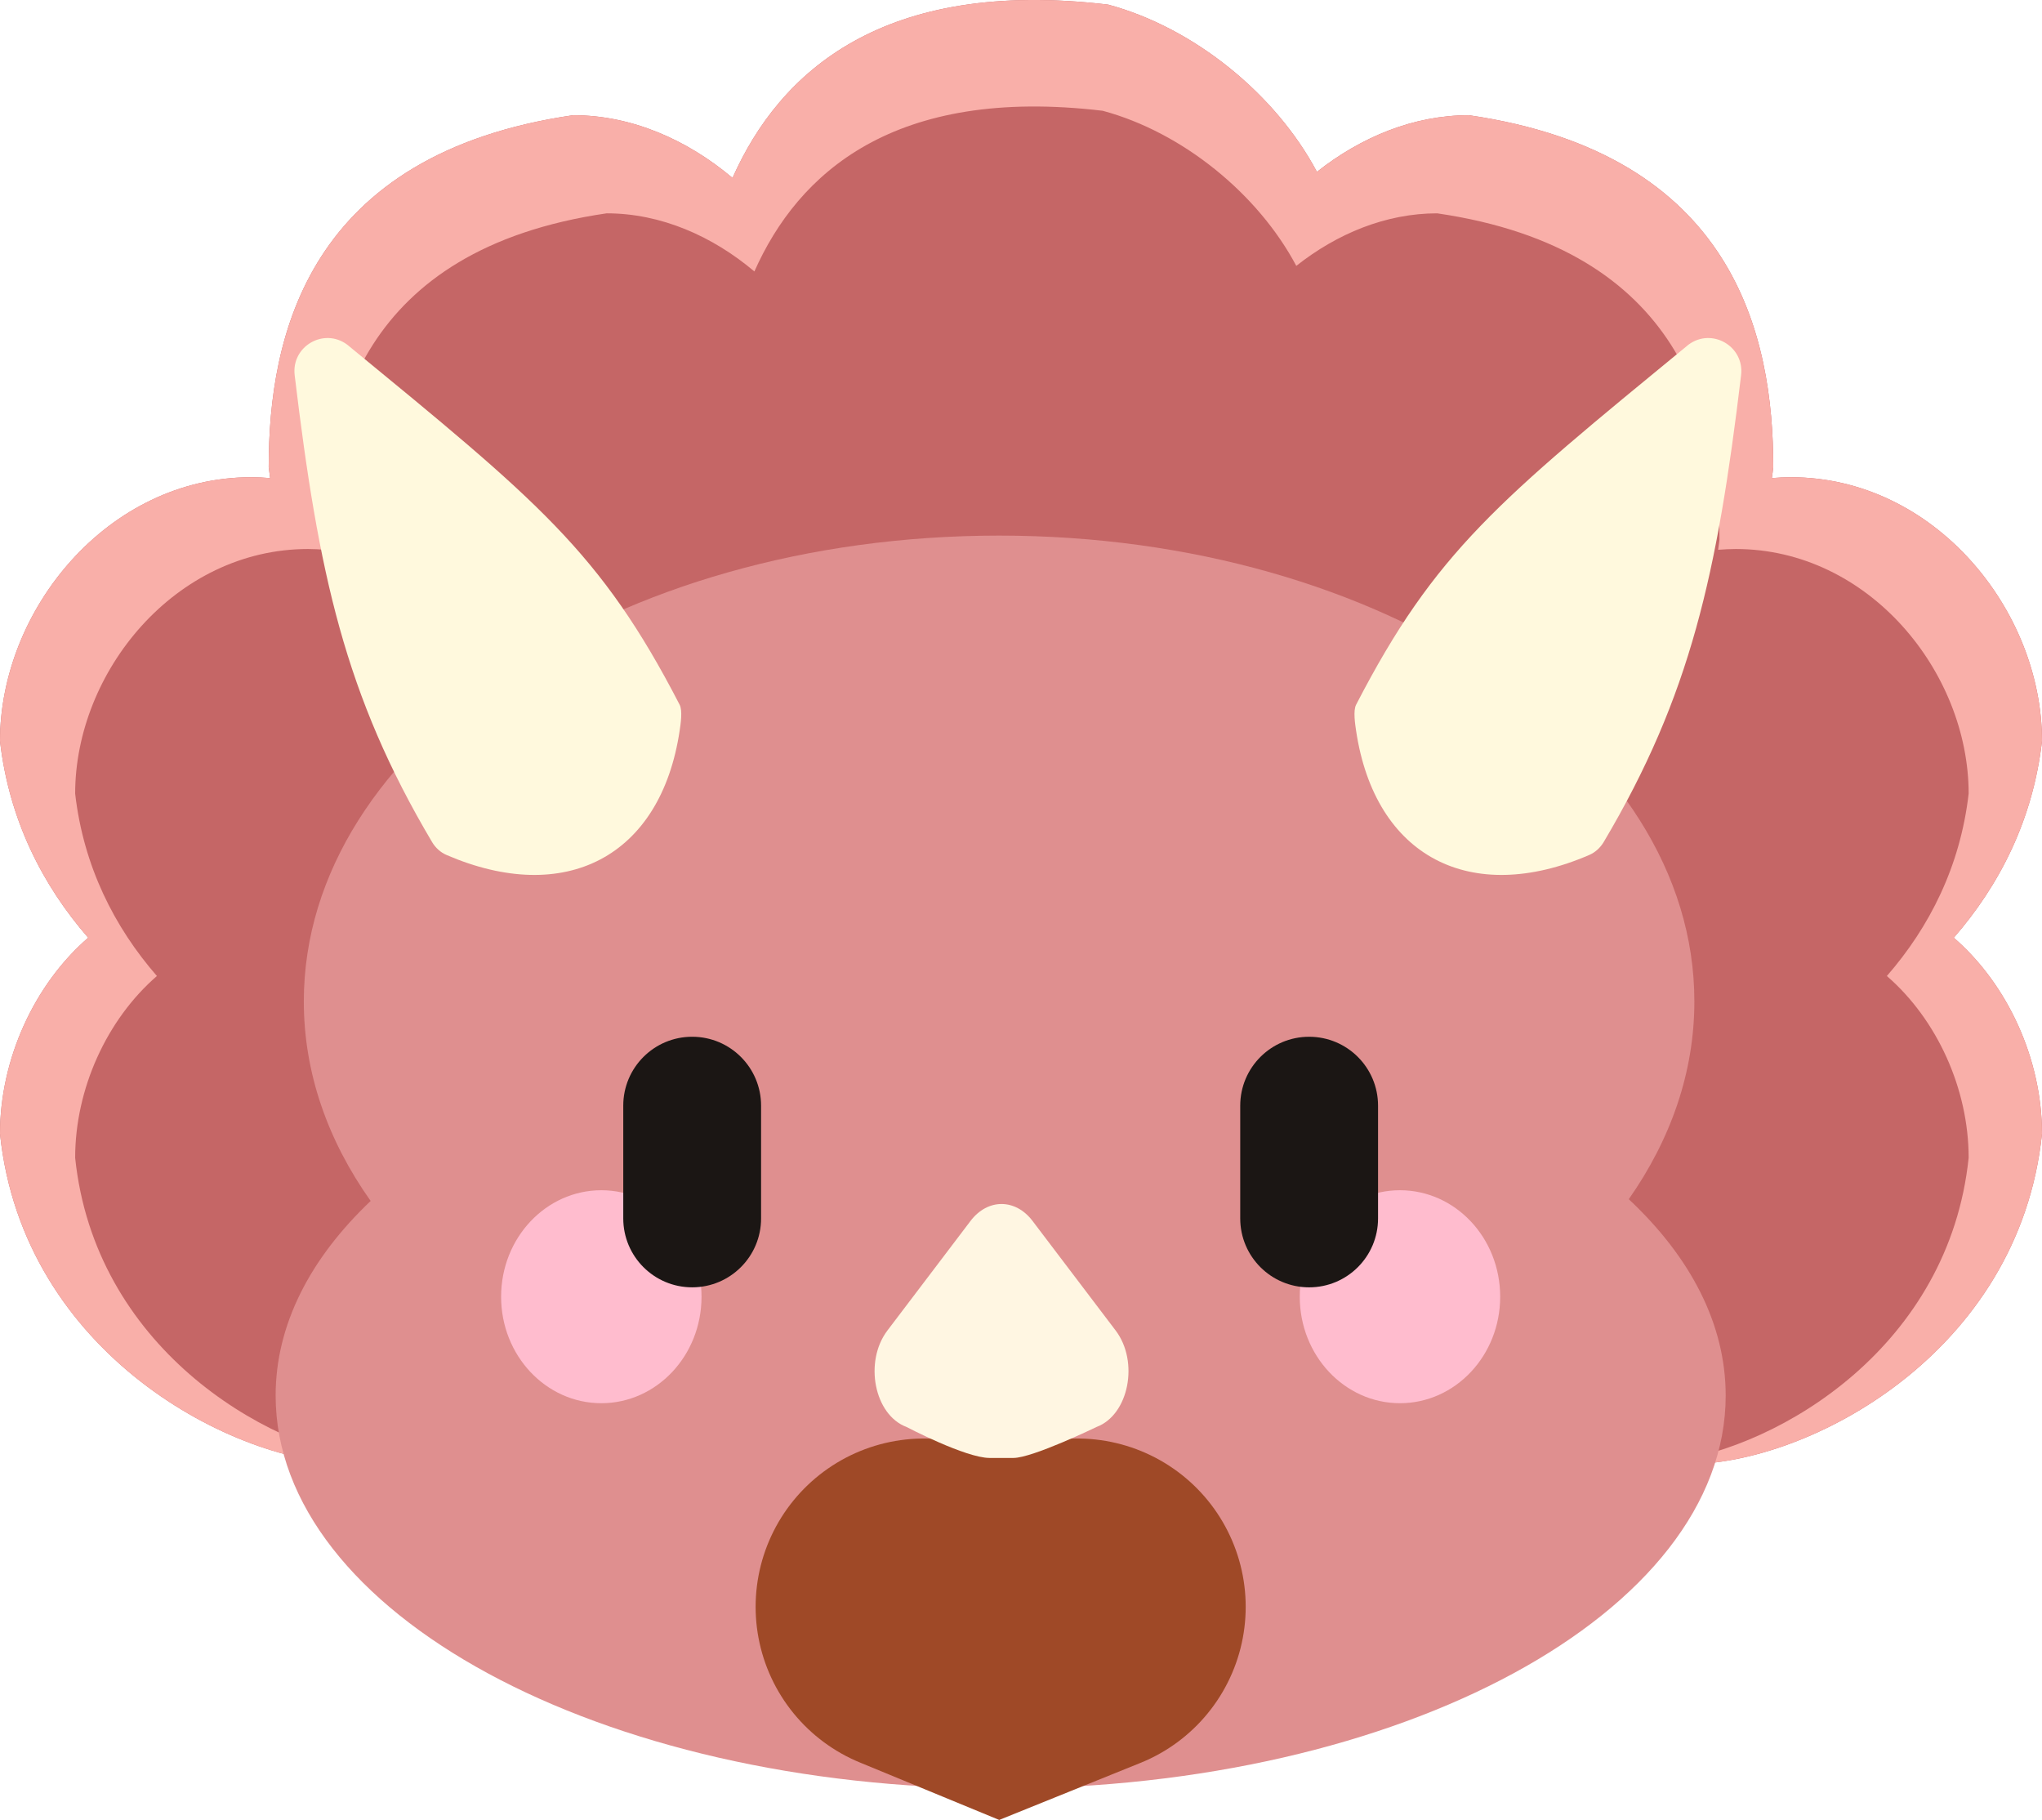
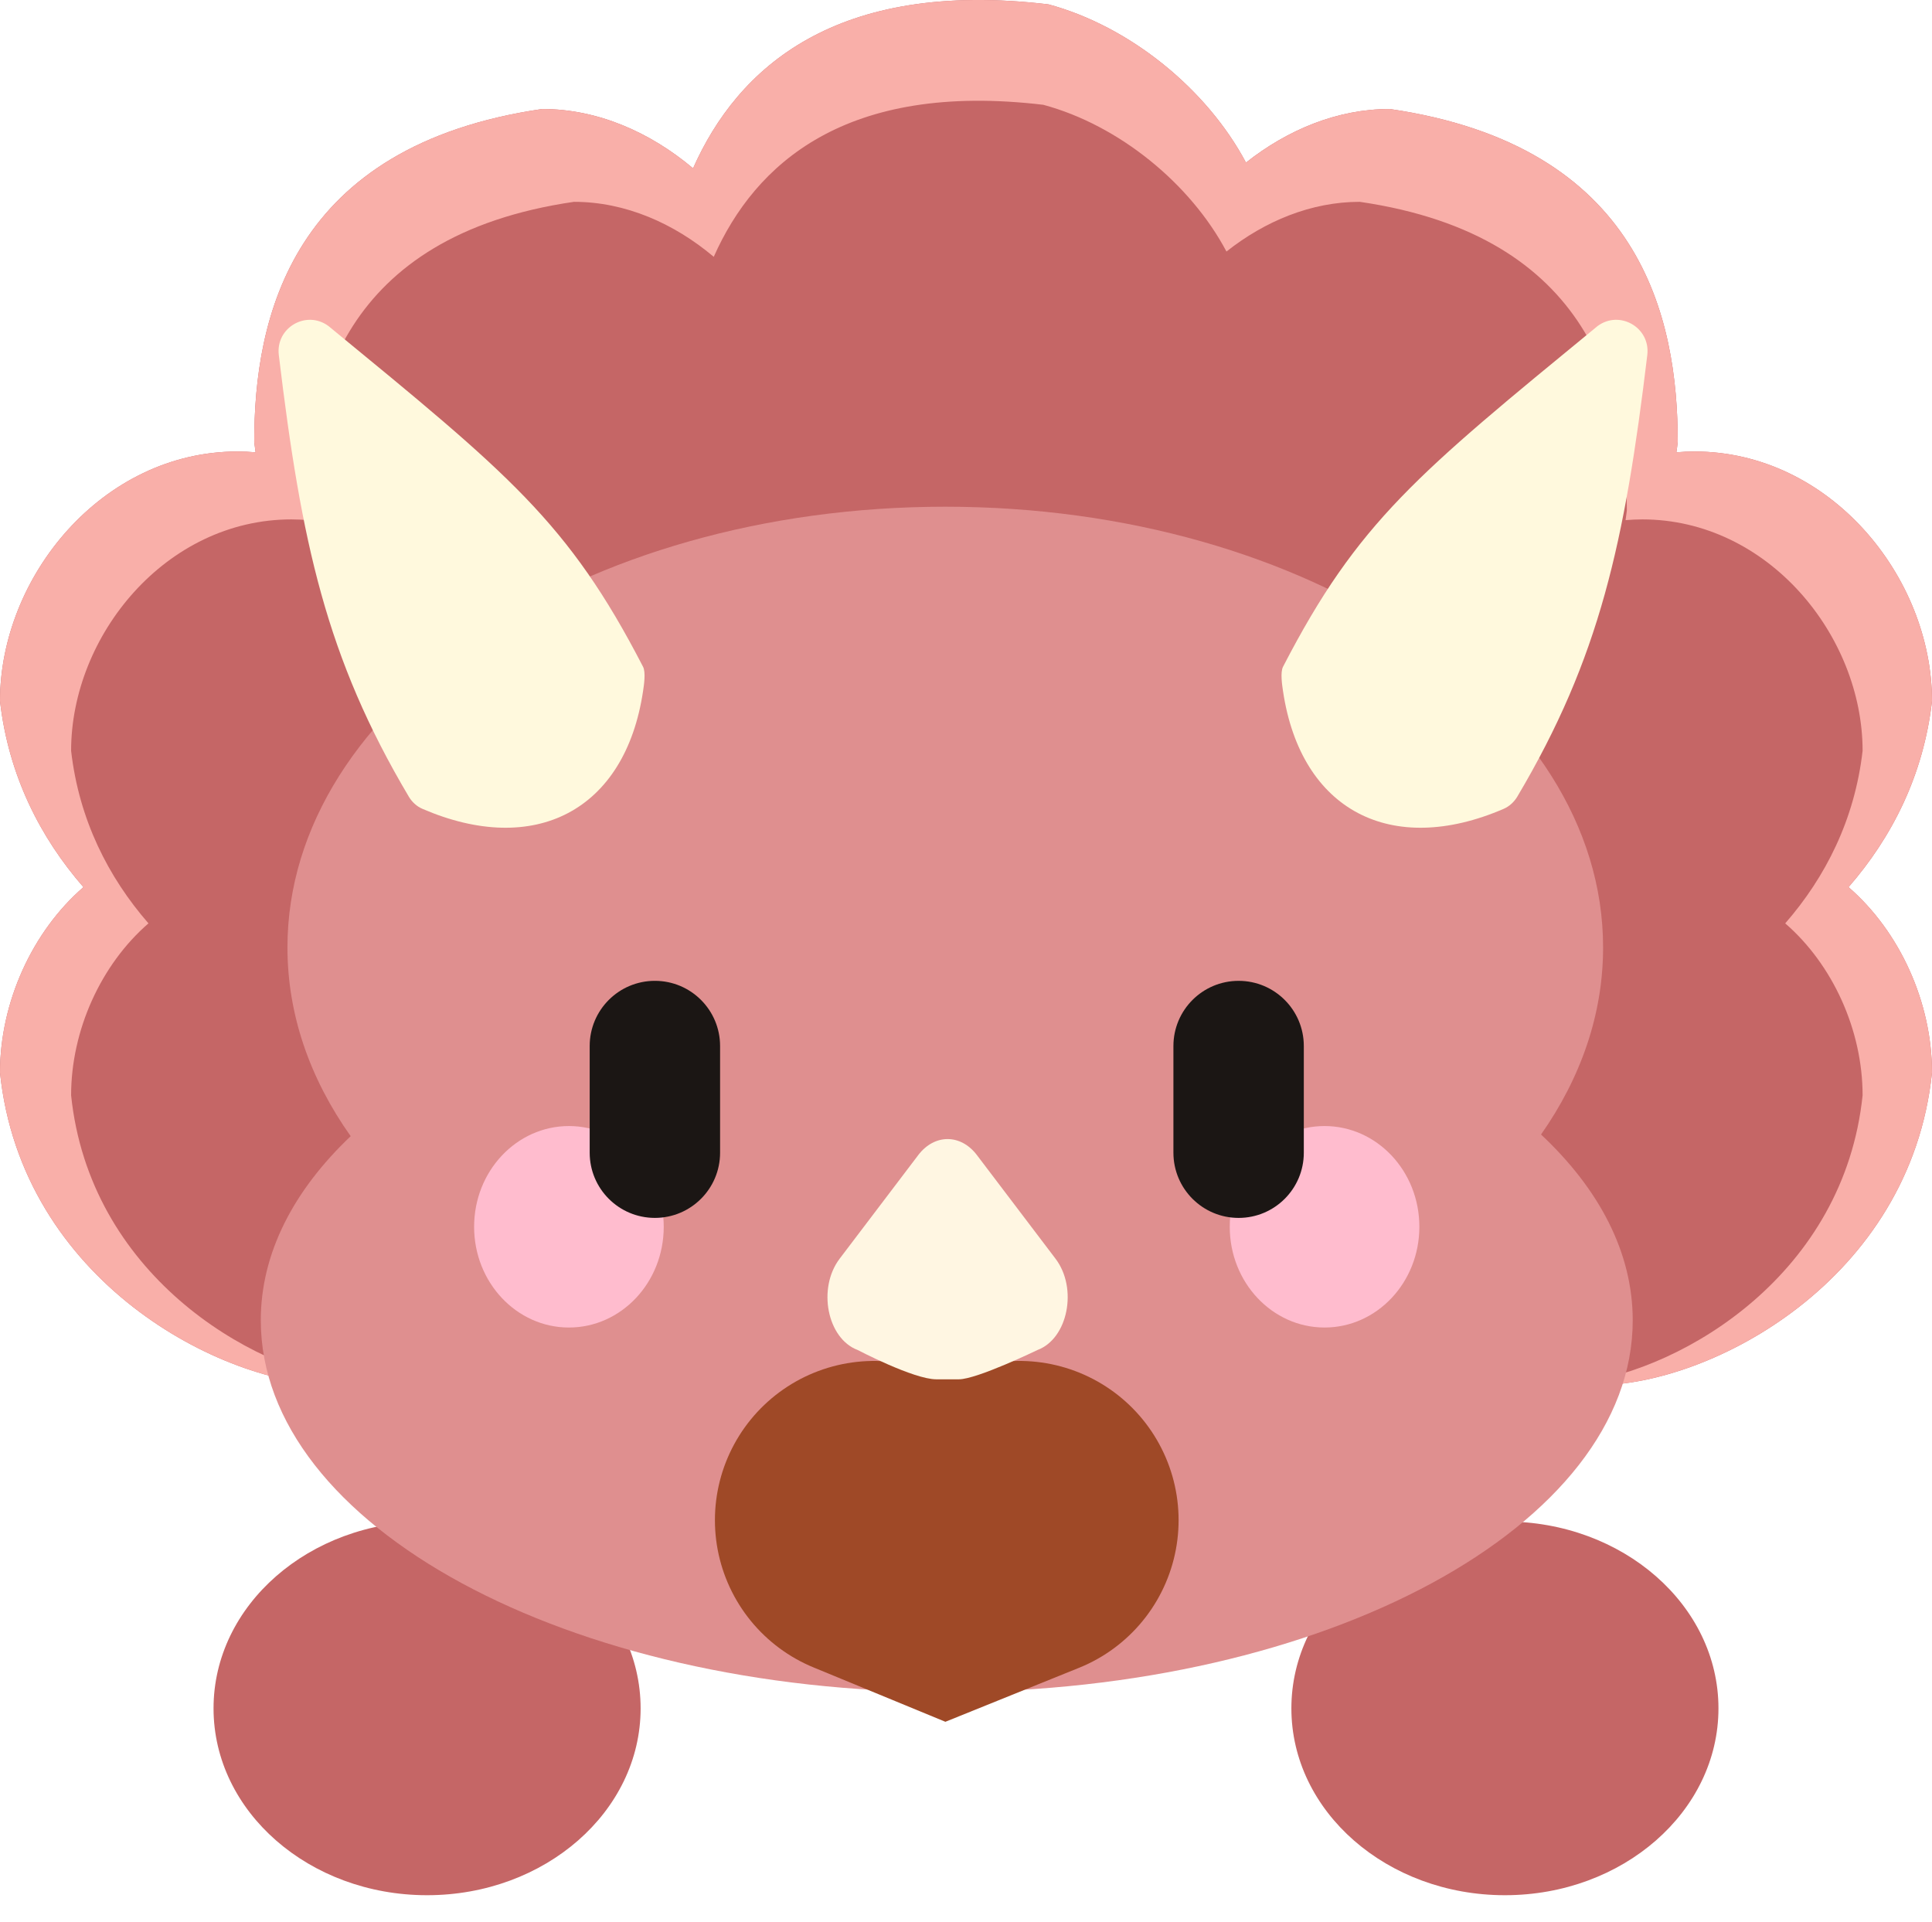
- <svg xmlns="http://www.w3.org/2000/svg" preserveAspectRatio="none" overflow="visible" style="display: block;" width="72.38" height="64.503" viewBox="0 0 72.38 64.503" fill="none">
+ <svg xmlns="http://www.w3.org/2000/svg" preserveAspectRatio="none" overflow="visible" style="display: block;" width="72.38" height="72" viewBox="0 0 72.38 72" fill="none">
  <g id="Group 633315">
+     <ellipse id="Hand_left" cx="16" cy="64" rx="8" ry="7" fill="#C56666" />
+     <ellipse id="Hand_right" cx="56.38" cy="64" rx="8" ry="7" fill="#C56666" />
    <path id="Union" d="M25.965 6.306C27.634 2.545 31.299 -0.785 39.279 0.163C42.334 0.986 45.221 3.345 46.679 6.091C48.23 4.865 50.097 4.083 52.065 4.083C61.487 5.458 62.855 11.911 62.855 16.558C62.841 16.688 62.823 16.817 62.804 16.945C63.027 16.926 63.252 16.914 63.477 16.914C68.56 16.915 72.38 21.616 72.38 26.263C72.062 29.045 70.878 31.369 69.253 33.235C71.172 34.896 72.38 37.549 72.38 40.184C71.569 47.974 64.096 51.895 59.815 51.895C55.535 51.895 56.877 44.486 56.877 40.184C56.877 39.75 56.916 39.315 56.988 38.885C52.481 38.395 53.973 30.759 53.973 26.263C53.973 26.218 53.975 26.174 53.976 26.129C51.592 26.903 49.173 27.199 47.33 27.199C44.326 27.199 43.207 24.192 42.794 20.772C40.674 23.738 38.142 25.955 35.768 25.316C33.788 24.782 31.491 23.293 29.535 21.155C29.085 24.413 27.941 27.199 25.05 27.199C23.207 27.199 20.787 26.904 18.403 26.129C18.404 26.174 18.407 26.218 18.407 26.263C18.407 30.759 19.899 38.396 15.391 38.885C15.463 39.316 15.503 39.75 15.503 40.184C15.503 44.486 16.845 51.895 12.565 51.895C8.284 51.895 0.811 47.974 0 40.184C0 37.549 1.208 34.896 3.126 33.235C1.501 31.369 0.318 29.044 0 26.263C0 21.616 3.82 16.915 8.902 16.914C9.128 16.914 9.352 16.926 9.575 16.945C9.556 16.817 9.539 16.688 9.524 16.558C9.524 11.911 10.893 5.458 20.315 4.083C22.395 4.083 24.364 4.957 25.965 6.306Z" fill="#C56666" />
    <path id="Subtract" d="M25.965 6.306C27.634 2.545 31.299 -0.785 39.279 0.163C42.335 0.986 45.222 3.346 46.68 6.092C48.231 4.866 50.097 4.083 52.065 4.083C61.487 5.458 62.855 11.912 62.855 16.559C62.841 16.689 62.823 16.817 62.804 16.944C63.027 16.926 63.252 16.914 63.477 16.914C68.56 16.914 72.38 21.616 72.38 26.263C72.062 29.044 70.878 31.369 69.253 33.234C71.172 34.896 72.38 37.549 72.38 40.184C71.569 47.974 64.096 51.895 59.815 51.895C59.57 51.895 59.343 51.869 59.134 51.822C63.168 51.288 69.089 47.681 69.78 41.035C69.78 38.592 68.66 36.133 66.881 34.592C68.388 32.862 69.485 30.706 69.78 28.127C69.78 23.819 66.239 19.458 61.525 19.458C61.316 19.458 61.107 19.47 60.9 19.486C60.918 19.368 60.934 19.249 60.948 19.128C60.948 14.819 59.679 8.835 50.941 7.561C49.117 7.561 47.386 8.286 45.948 9.423C44.597 6.877 41.92 4.689 39.087 3.926C31.687 3.047 28.288 6.134 26.74 9.621C25.256 8.37 23.431 7.561 21.503 7.561C12.765 8.835 11.496 14.819 11.496 19.128C11.51 19.249 11.525 19.368 11.543 19.486C11.337 19.47 11.129 19.458 10.92 19.458C6.207 19.458 2.664 23.818 2.664 28.127C2.959 30.706 4.056 32.862 5.562 34.592C3.784 36.133 2.664 38.592 2.664 41.035C3.353 47.659 9.238 51.263 13.271 51.816C13.054 51.867 12.819 51.895 12.565 51.895C8.284 51.895 0.811 47.974 0 40.184C3.81326e-05 37.549 1.208 34.896 3.126 33.234C1.501 31.369 0.318 29.044 0 26.263C6.83975e-05 21.616 3.82 16.914 8.902 16.914C9.128 16.914 9.352 16.926 9.575 16.944C9.556 16.817 9.539 16.689 9.524 16.559C9.524 11.912 10.893 5.458 20.315 4.083C22.395 4.083 24.364 4.957 25.965 6.306Z" fill="#F9AFA9" />
    <path id="Union_2" d="M35.413 18.983C49.024 18.983 60.058 26.375 60.058 35.493C60.058 37.999 59.224 40.375 57.733 42.502C59.918 44.55 61.168 46.927 61.168 49.462C61.168 57.154 49.662 63.388 35.469 63.388C21.276 63.388 9.77 57.154 9.77 49.462C9.77 46.953 10.995 44.599 13.138 42.565C11.619 40.422 10.769 38.024 10.769 35.493C10.769 26.375 21.802 18.983 35.413 18.983Z" fill="#DF8F8F" />
    <path id="Polygon 23" d="M10.445 13.299C10.322 12.274 11.478 11.601 12.307 12.215C19.05 17.754 21.283 19.541 24.091 24.979C24.198 25.185 24.126 25.664 24.091 25.894C23.42 30.383 20.021 32.111 15.829 30.303C15.614 30.211 15.436 30.047 15.317 29.847C12.227 24.642 11.289 20.338 10.445 13.299Z" fill="#FFF9DD" />
    <path id="Polygon 25" d="M61.714 13.299C61.837 12.274 60.681 11.601 59.851 12.215C53.108 17.754 50.875 19.541 48.067 24.979C47.96 25.185 48.033 25.664 48.067 25.894C48.738 30.383 52.137 32.111 56.33 30.303C56.544 30.211 56.722 30.047 56.842 29.847C59.932 24.642 60.869 20.338 61.714 13.299Z" fill="#FFF9DD" />
    <ellipse id="Ellipse 1746" cx="21.314" cy="45.959" rx="3.552" ry="3.774" fill="#FFBCCE" />
    <path id="Vector 645" d="M32.749 56.95L35.441 58.06L38.189 56.95" stroke="#9F4927" stroke-width="11.931" stroke-linecap="round" />
    <rect id="Rectangle 956" x="22.092" y="36.745" width="4.885" height="8.881" rx="2.442" fill="#1B1614" />
    <ellipse id="Ellipse 1747" cx="3.552" cy="3.774" rx="3.552" ry="3.774" transform="matrix(-1 0 0 1 53.1749 42.1849)" fill="#FFBCCE" />
    <rect id="Rectangle 957" width="4.885" height="8.881" rx="2.442" transform="matrix(-1 0 0 1 48.8457 36.7454)" fill="#1B1614" />
    <path id="Rectangle 958" d="M34.401 43.273C35.008 42.473 35.992 42.473 36.599 43.273L39.544 47.155C40.383 48.261 40.01 50.149 38.868 50.575C38.868 50.575 36.599 51.673 35.923 51.673C35.247 51.673 35.077 51.673 35.077 51.673C34.228 51.673 32.132 50.575 32.132 50.575C30.99 50.149 30.617 48.261 31.456 47.155L34.401 43.273Z" fill="#FFF6E2" />
  </g>
</svg>
